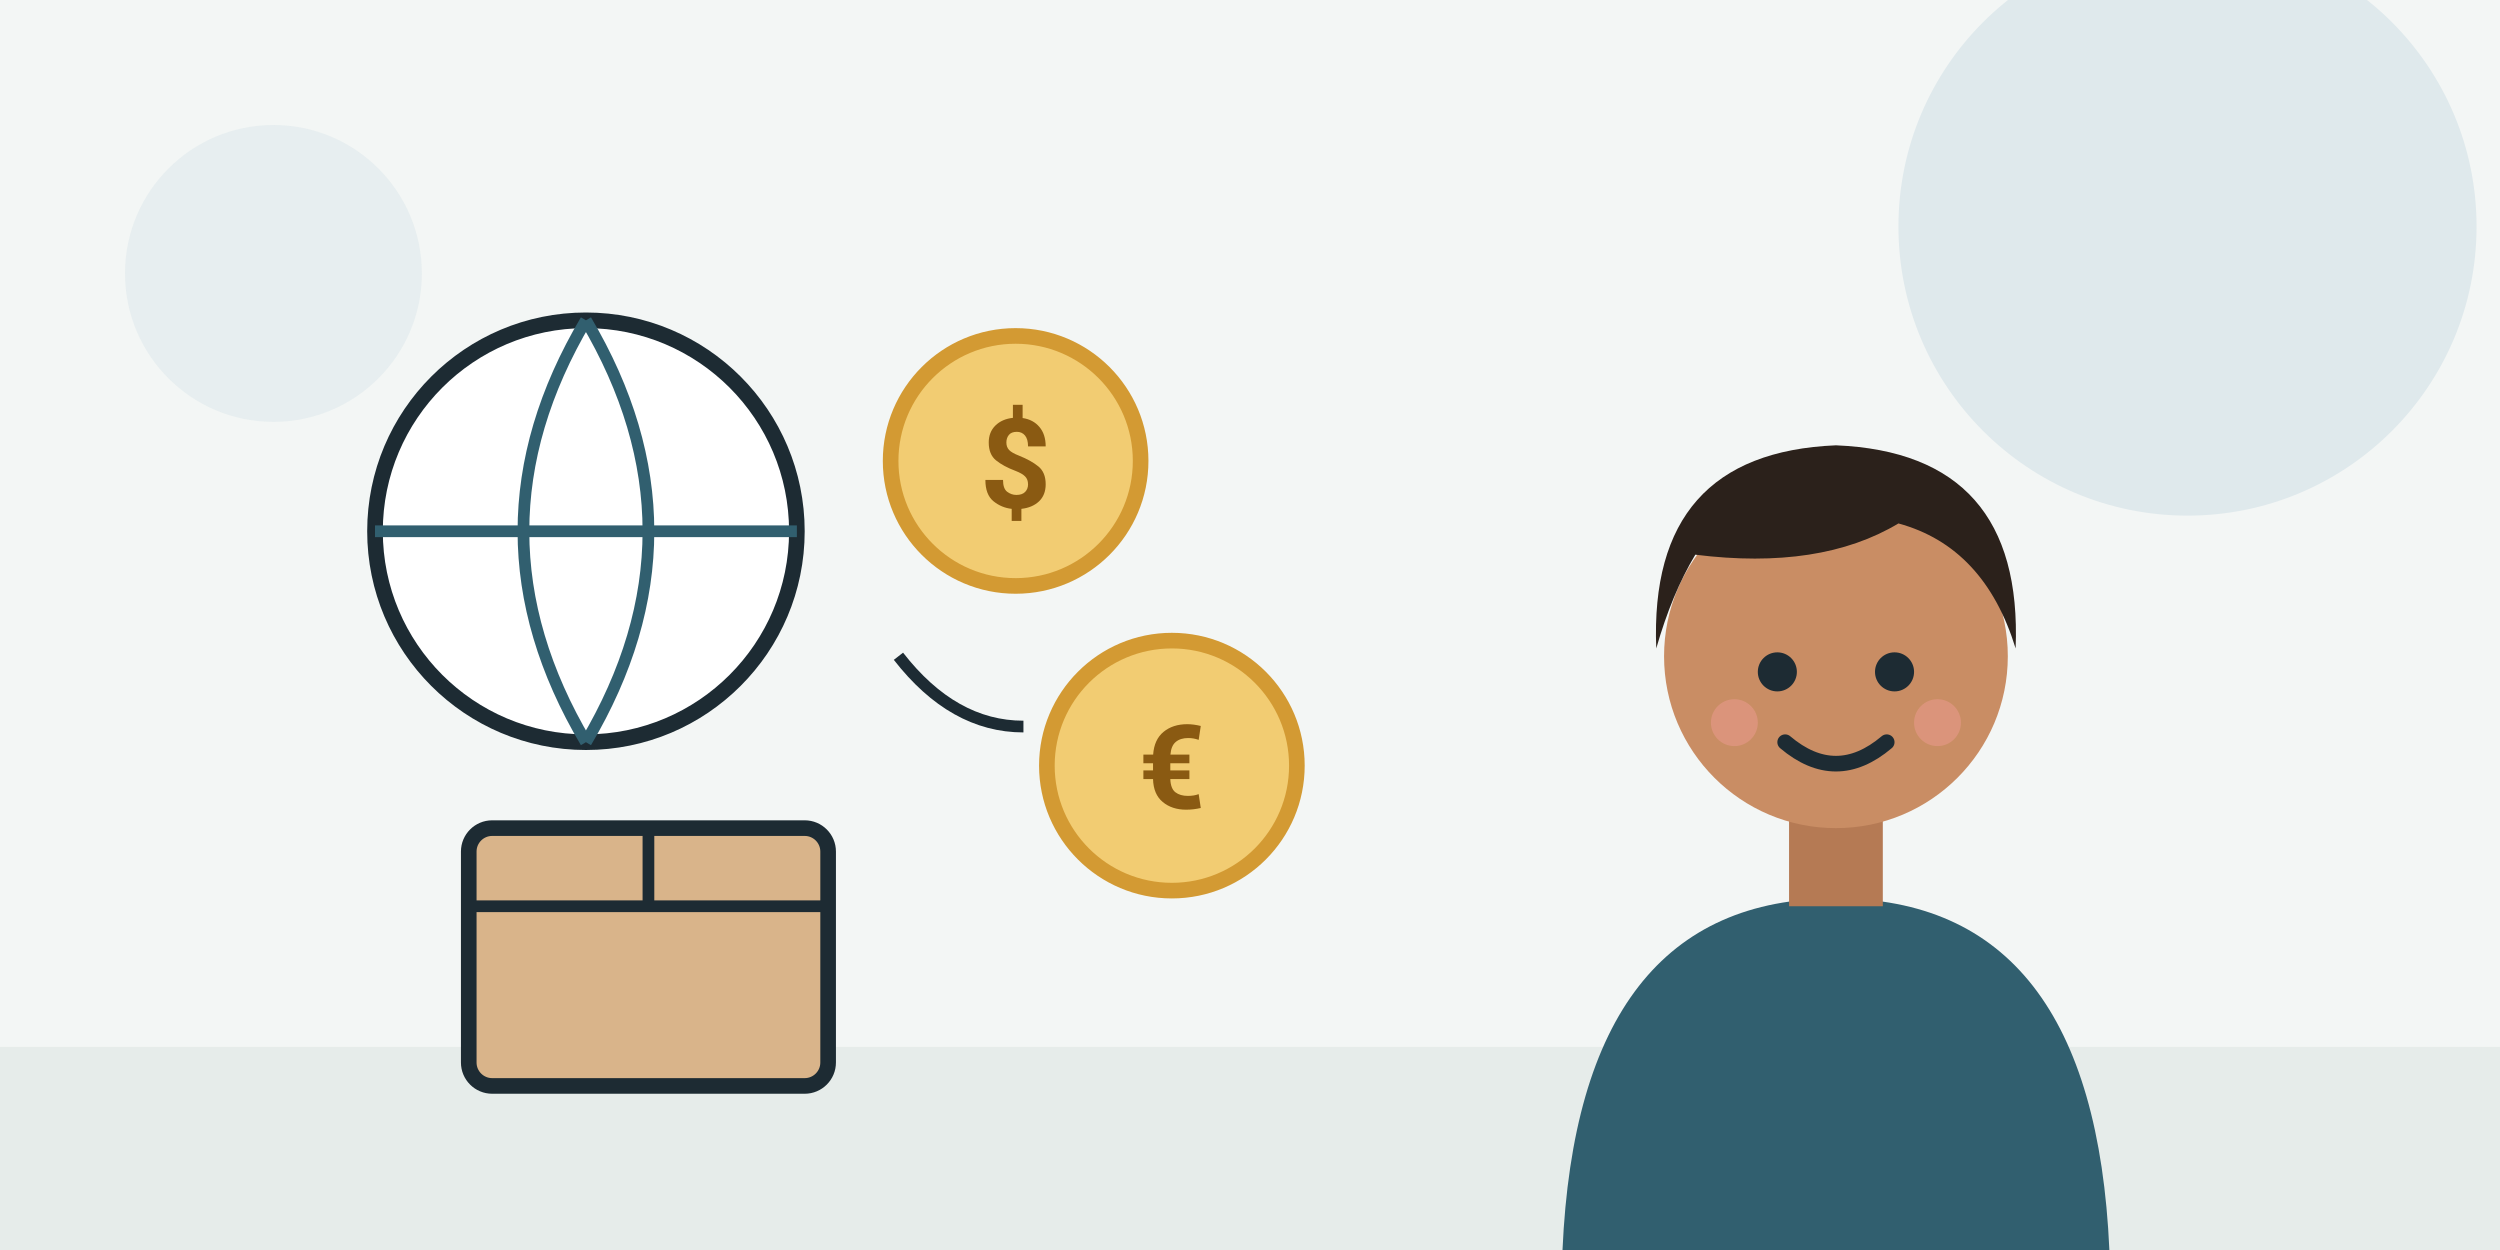
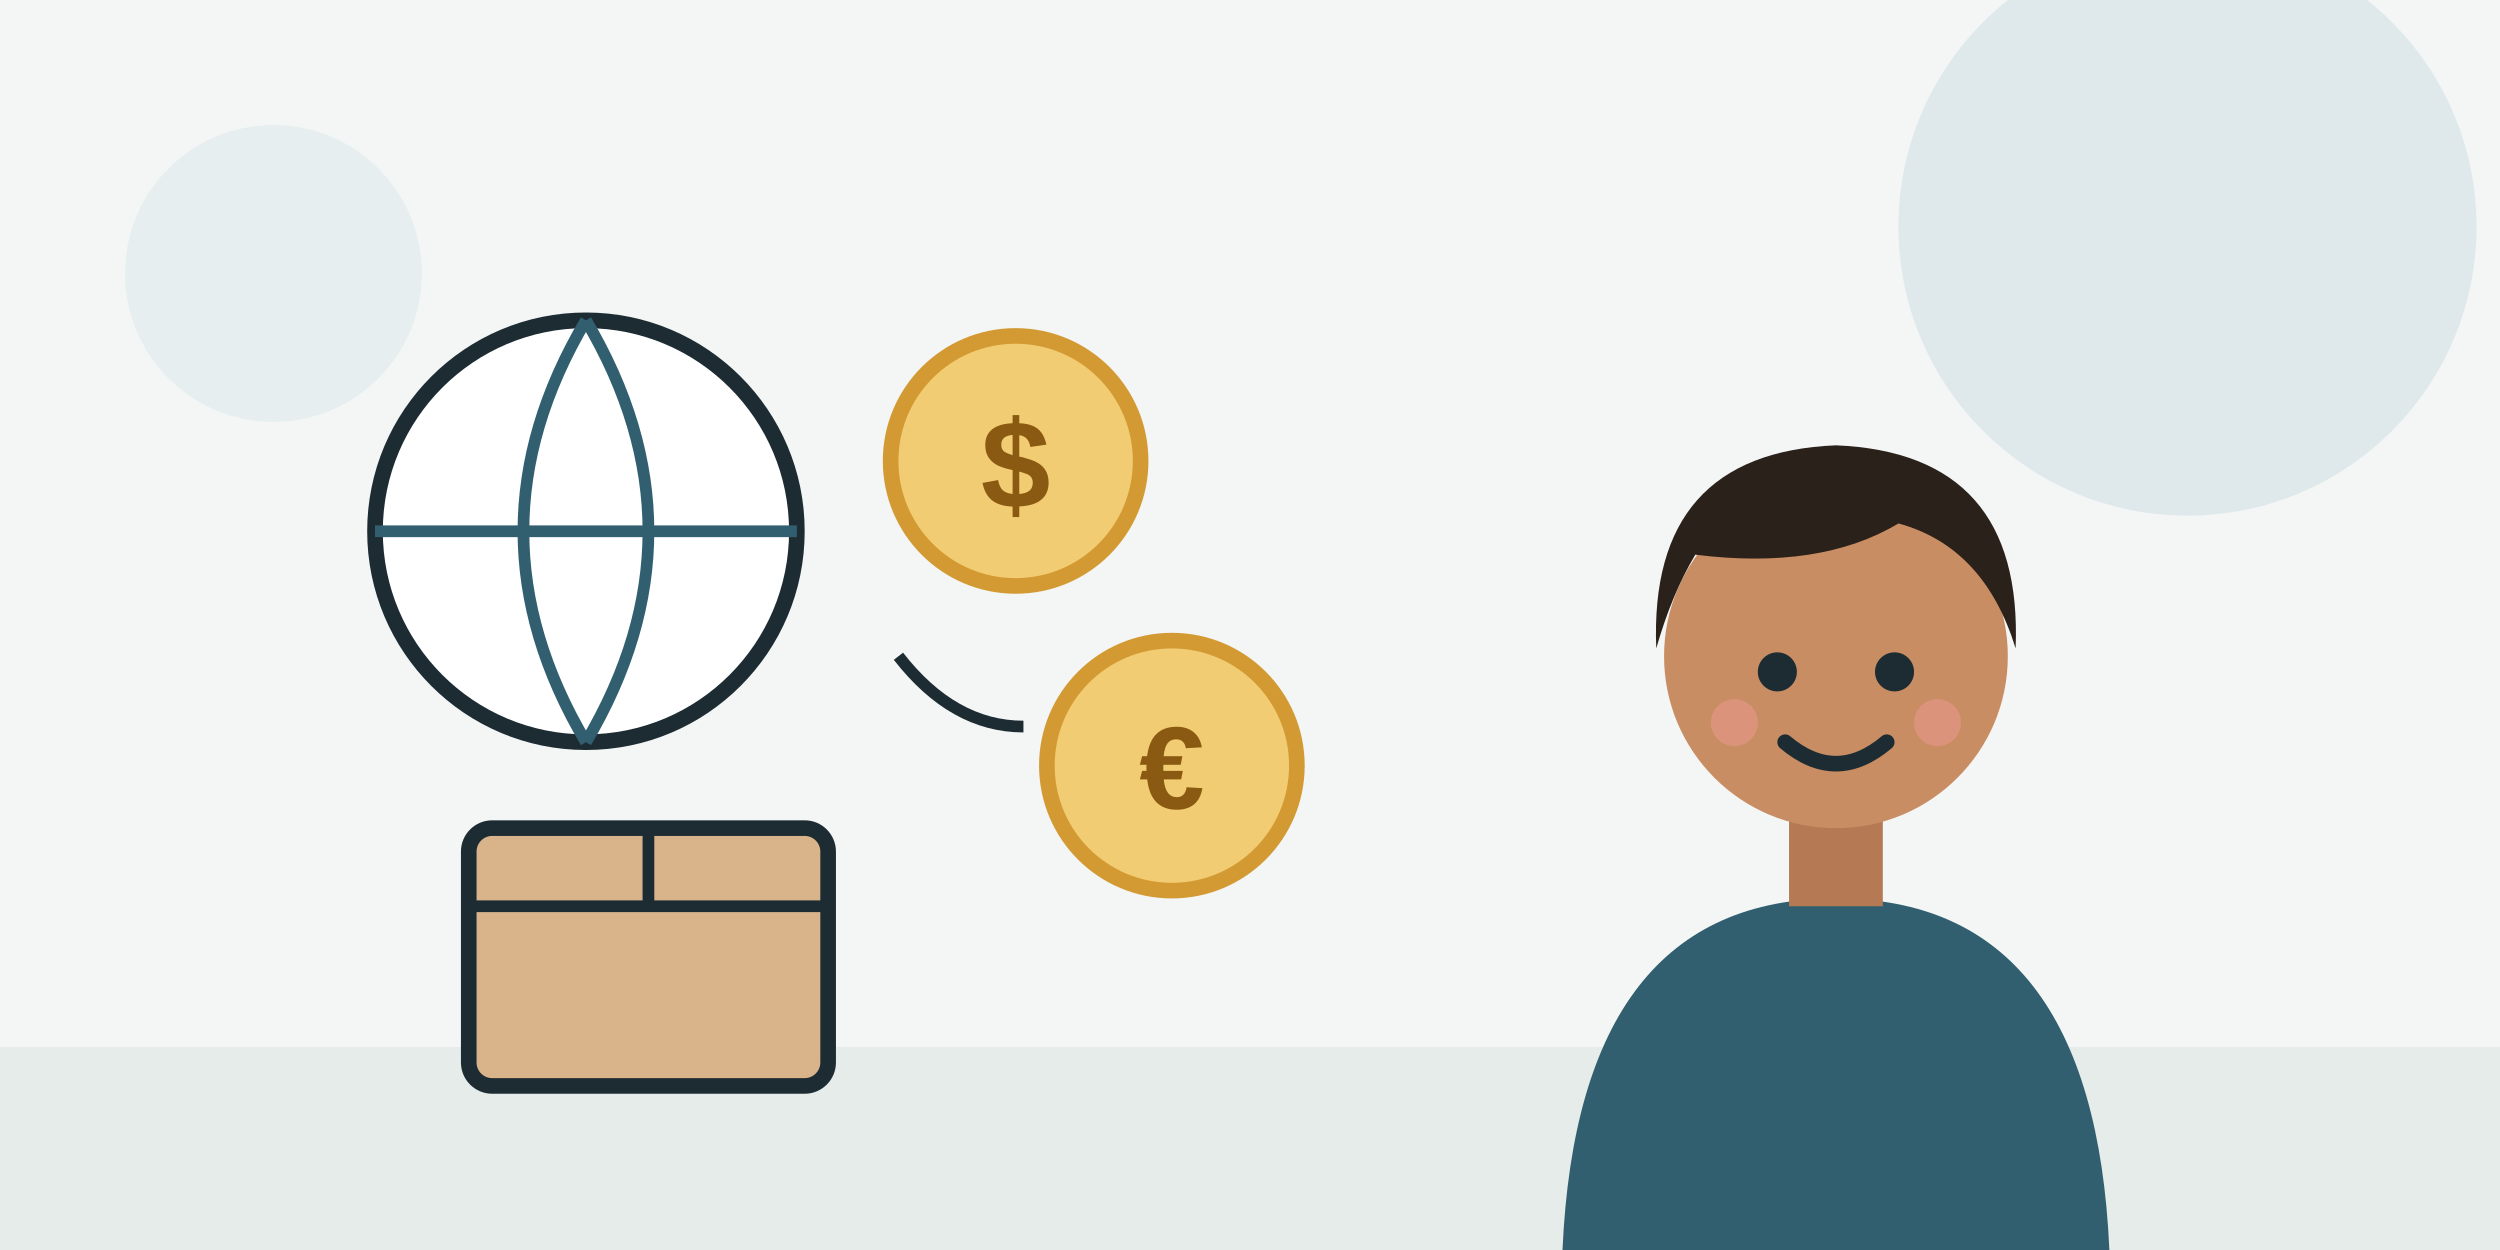
<svg xmlns="http://www.w3.org/2000/svg" viewBox="0 0 640 320" width="640" height="320" role="img">
  <rect width="640" height="320" fill="#f3f6f5" />
  <circle cx="560" cy="58" r="74" fill="#dfe9ec" />
  <circle cx="70" cy="70" r="38" fill="#dfe9ec" opacity=".6" />
  <rect y="268" width="640" height="52" fill="#e6ecea" />
  <g>
    <path d="M400 320 Q404 230 470 230 Q536 230 540 320 Z" fill="#315f6f" />
    <rect x="458" y="202" width="24" height="30" fill="#b57a54" />
    <circle cx="470" cy="168" r="44" fill="#c98d64" />
    <path d="M424 166 Q422 116 470 114 Q518 116 516 166 Q508 140 486 134 Q466 146 434 142 Q428 152 424 166 Z" fill="#2b211b" />
    <circle cx="455" cy="172" r="5" fill="#1d2b33" />
    <circle cx="485" cy="172" r="5" fill="#1d2b33" />
    <circle cx="444" cy="185" r="6" fill="#e8998a" opacity=".6" />
    <circle cx="496" cy="185" r="6" fill="#e8998a" opacity=".6" />
    <path d="M457 190 Q470 201 483 190" stroke="#1d2b33" stroke-width="4" fill="none" stroke-linecap="round" />
  </g>
  <circle cx="150" cy="136" r="54" fill="#ffffff" stroke="#1d2b33" stroke-width="4" />
  <path d="M96 136 L204 136 M150 82 Q118 136 150 190 M150 82 Q182 136 150 190" stroke="#315f6f" stroke-width="3" fill="none" />
  <circle cx="260" cy="118" r="32" fill="#f2cc72" stroke="#d39a33" stroke-width="4" />
-   <text x="260" y="130" font-family="system-ui, -apple-system, 'Segoe UI', Roboto, 'Noto Sans Hebrew', 'Noto Sans', sans-serif" font-size="32" font-weight="700" fill="#8a5a12" text-anchor="middle">$</text>
+   <text x="260" y="130" font-family="Arial, sans-serif" font-size="32" font-weight="700" fill="#8a5a12" text-anchor="middle">$</text>
  <circle cx="300" cy="196" r="32" fill="#f2cc72" stroke="#d39a33" stroke-width="4" />
-   <text x="300" y="207" font-family="system-ui, -apple-system, 'Segoe UI', Roboto, 'Noto Sans Hebrew', 'Noto Sans', sans-serif" font-size="30" font-weight="700" fill="#8a5a12" text-anchor="middle">€</text>
+   <text x="300" y="207" font-family="Arial, sans-serif" font-size="30" font-weight="700" fill="#8a5a12" text-anchor="middle">€</text>
  <path d="M230 168 Q244 186 262 186" stroke="#1d2b33" stroke-width="3" fill="none" marker-end="none" />
  <rect x="120" y="212" width="92" height="66" rx="6" fill="#d9b48a" stroke="#1d2b33" stroke-width="4" />
  <path d="M120 232 L212 232 M166 212 L166 232" stroke="#1d2b33" stroke-width="3" />
</svg>
